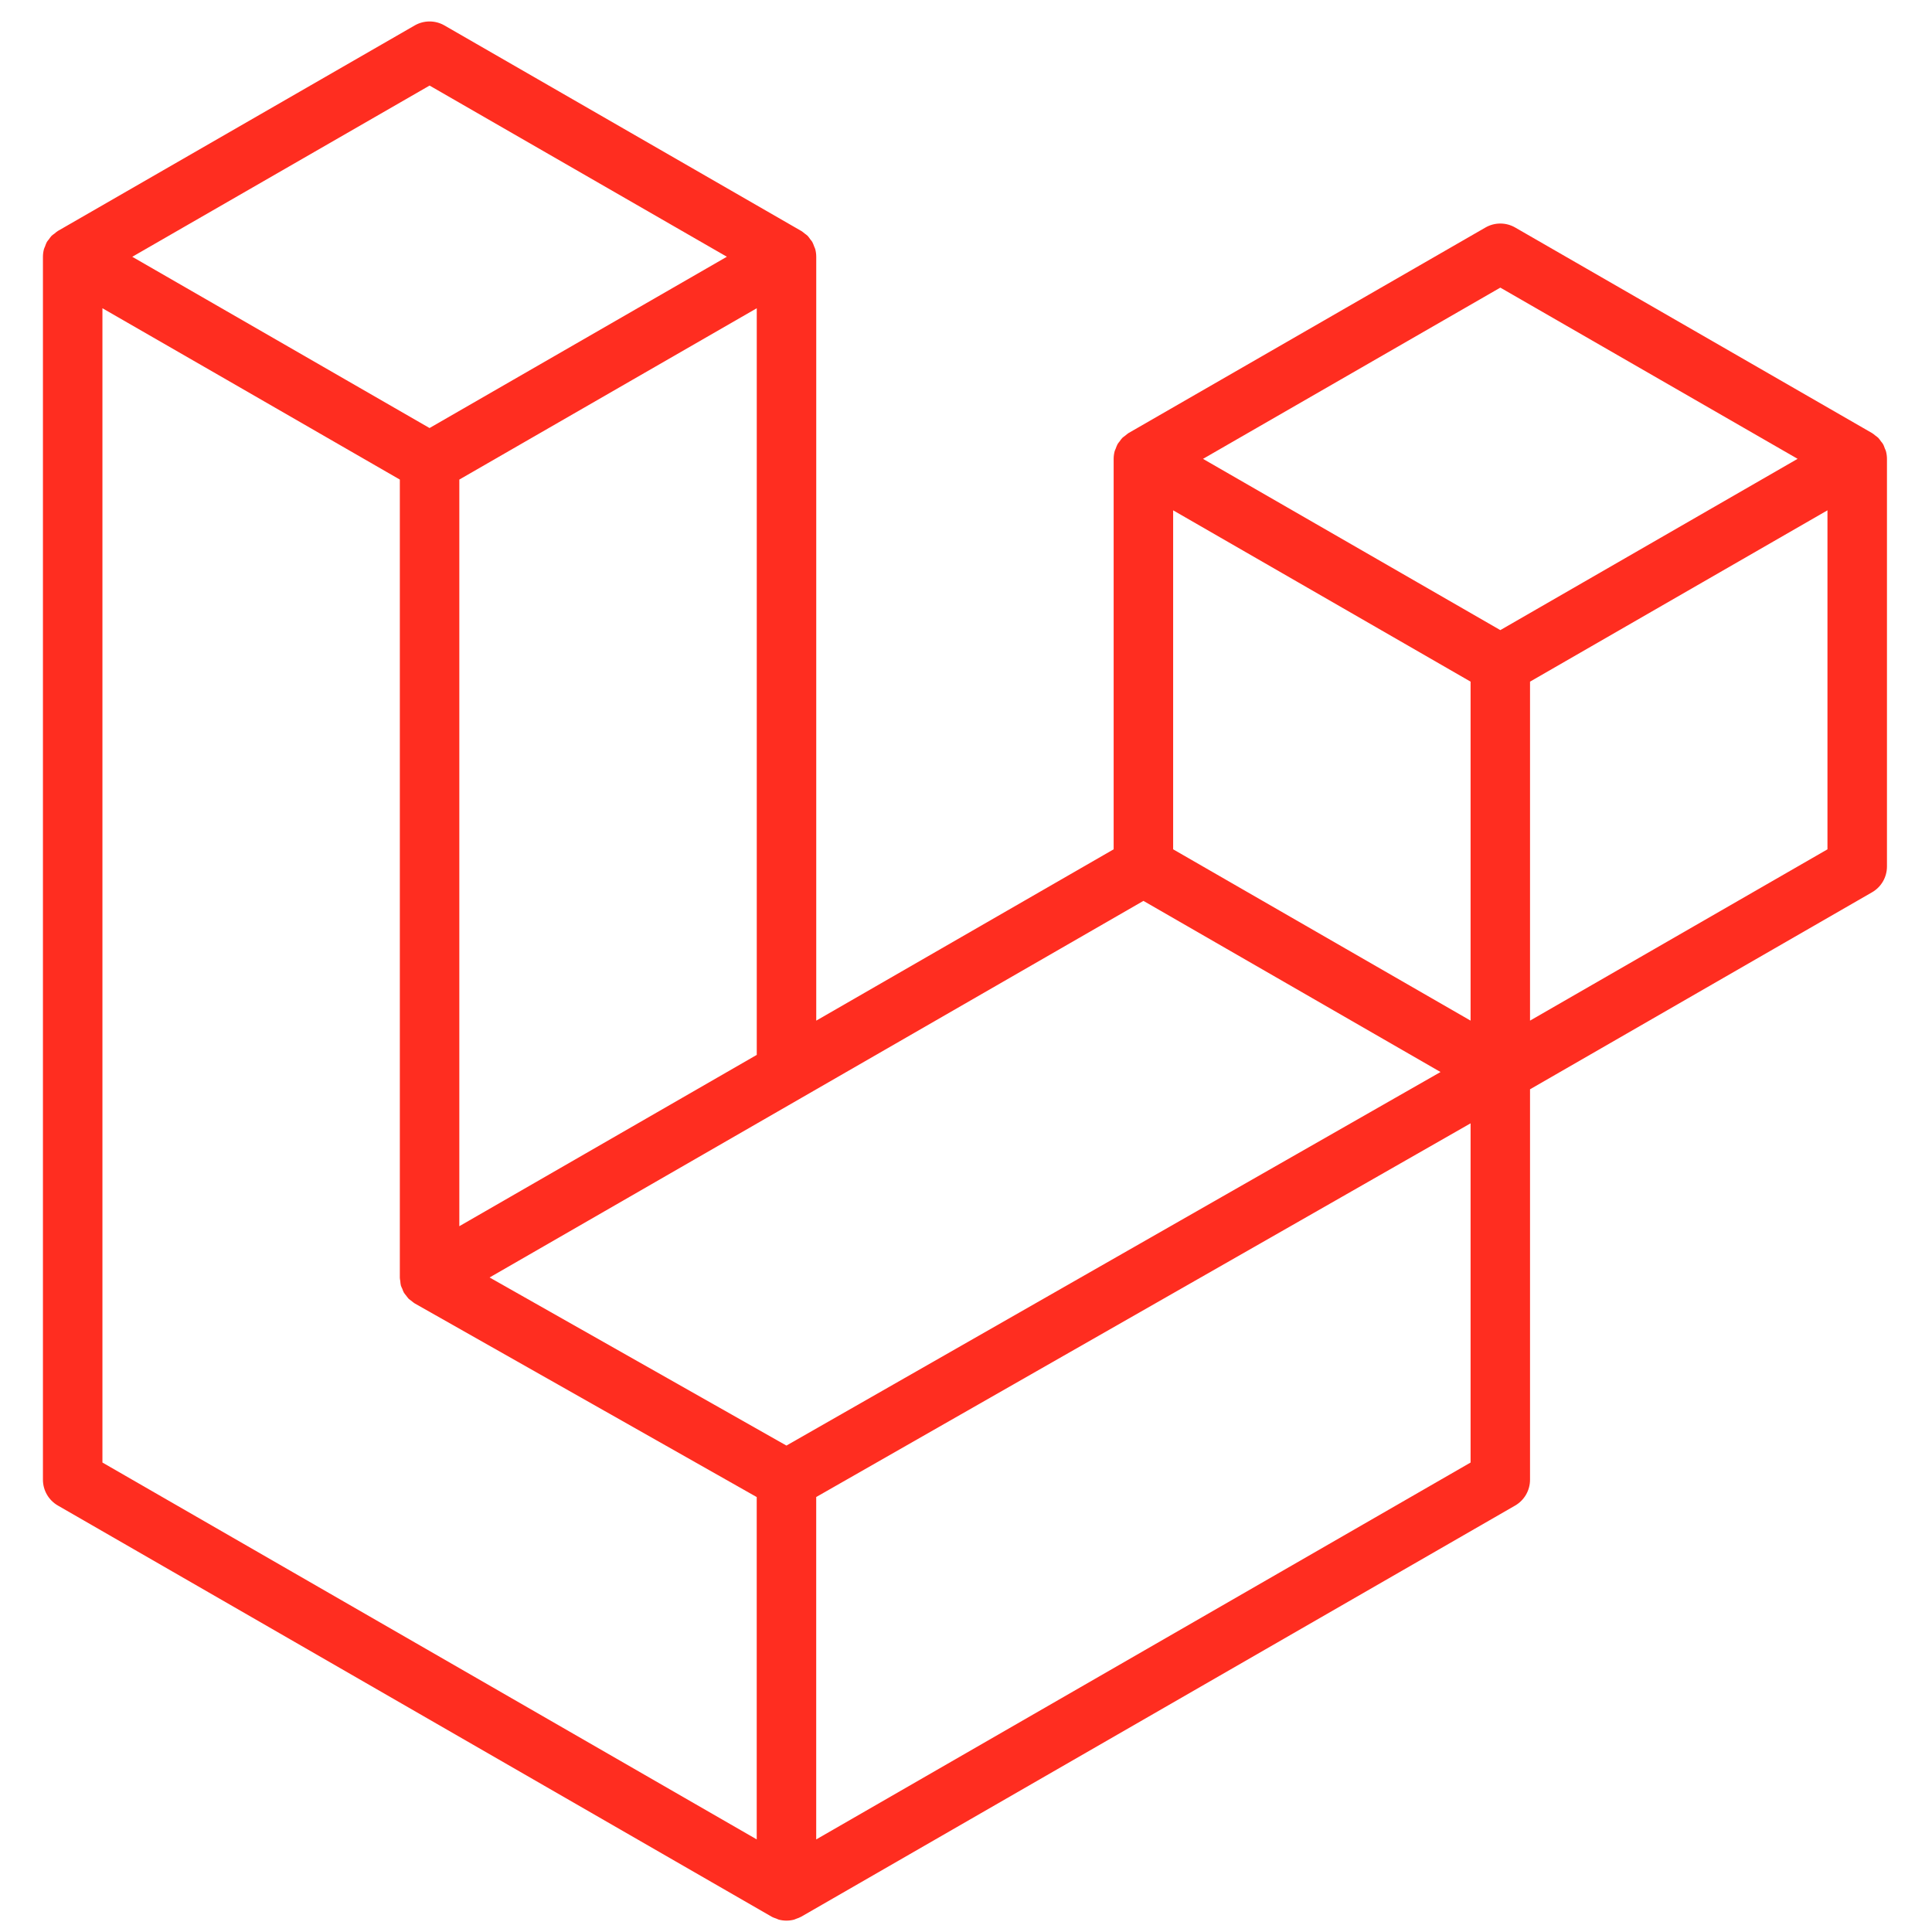
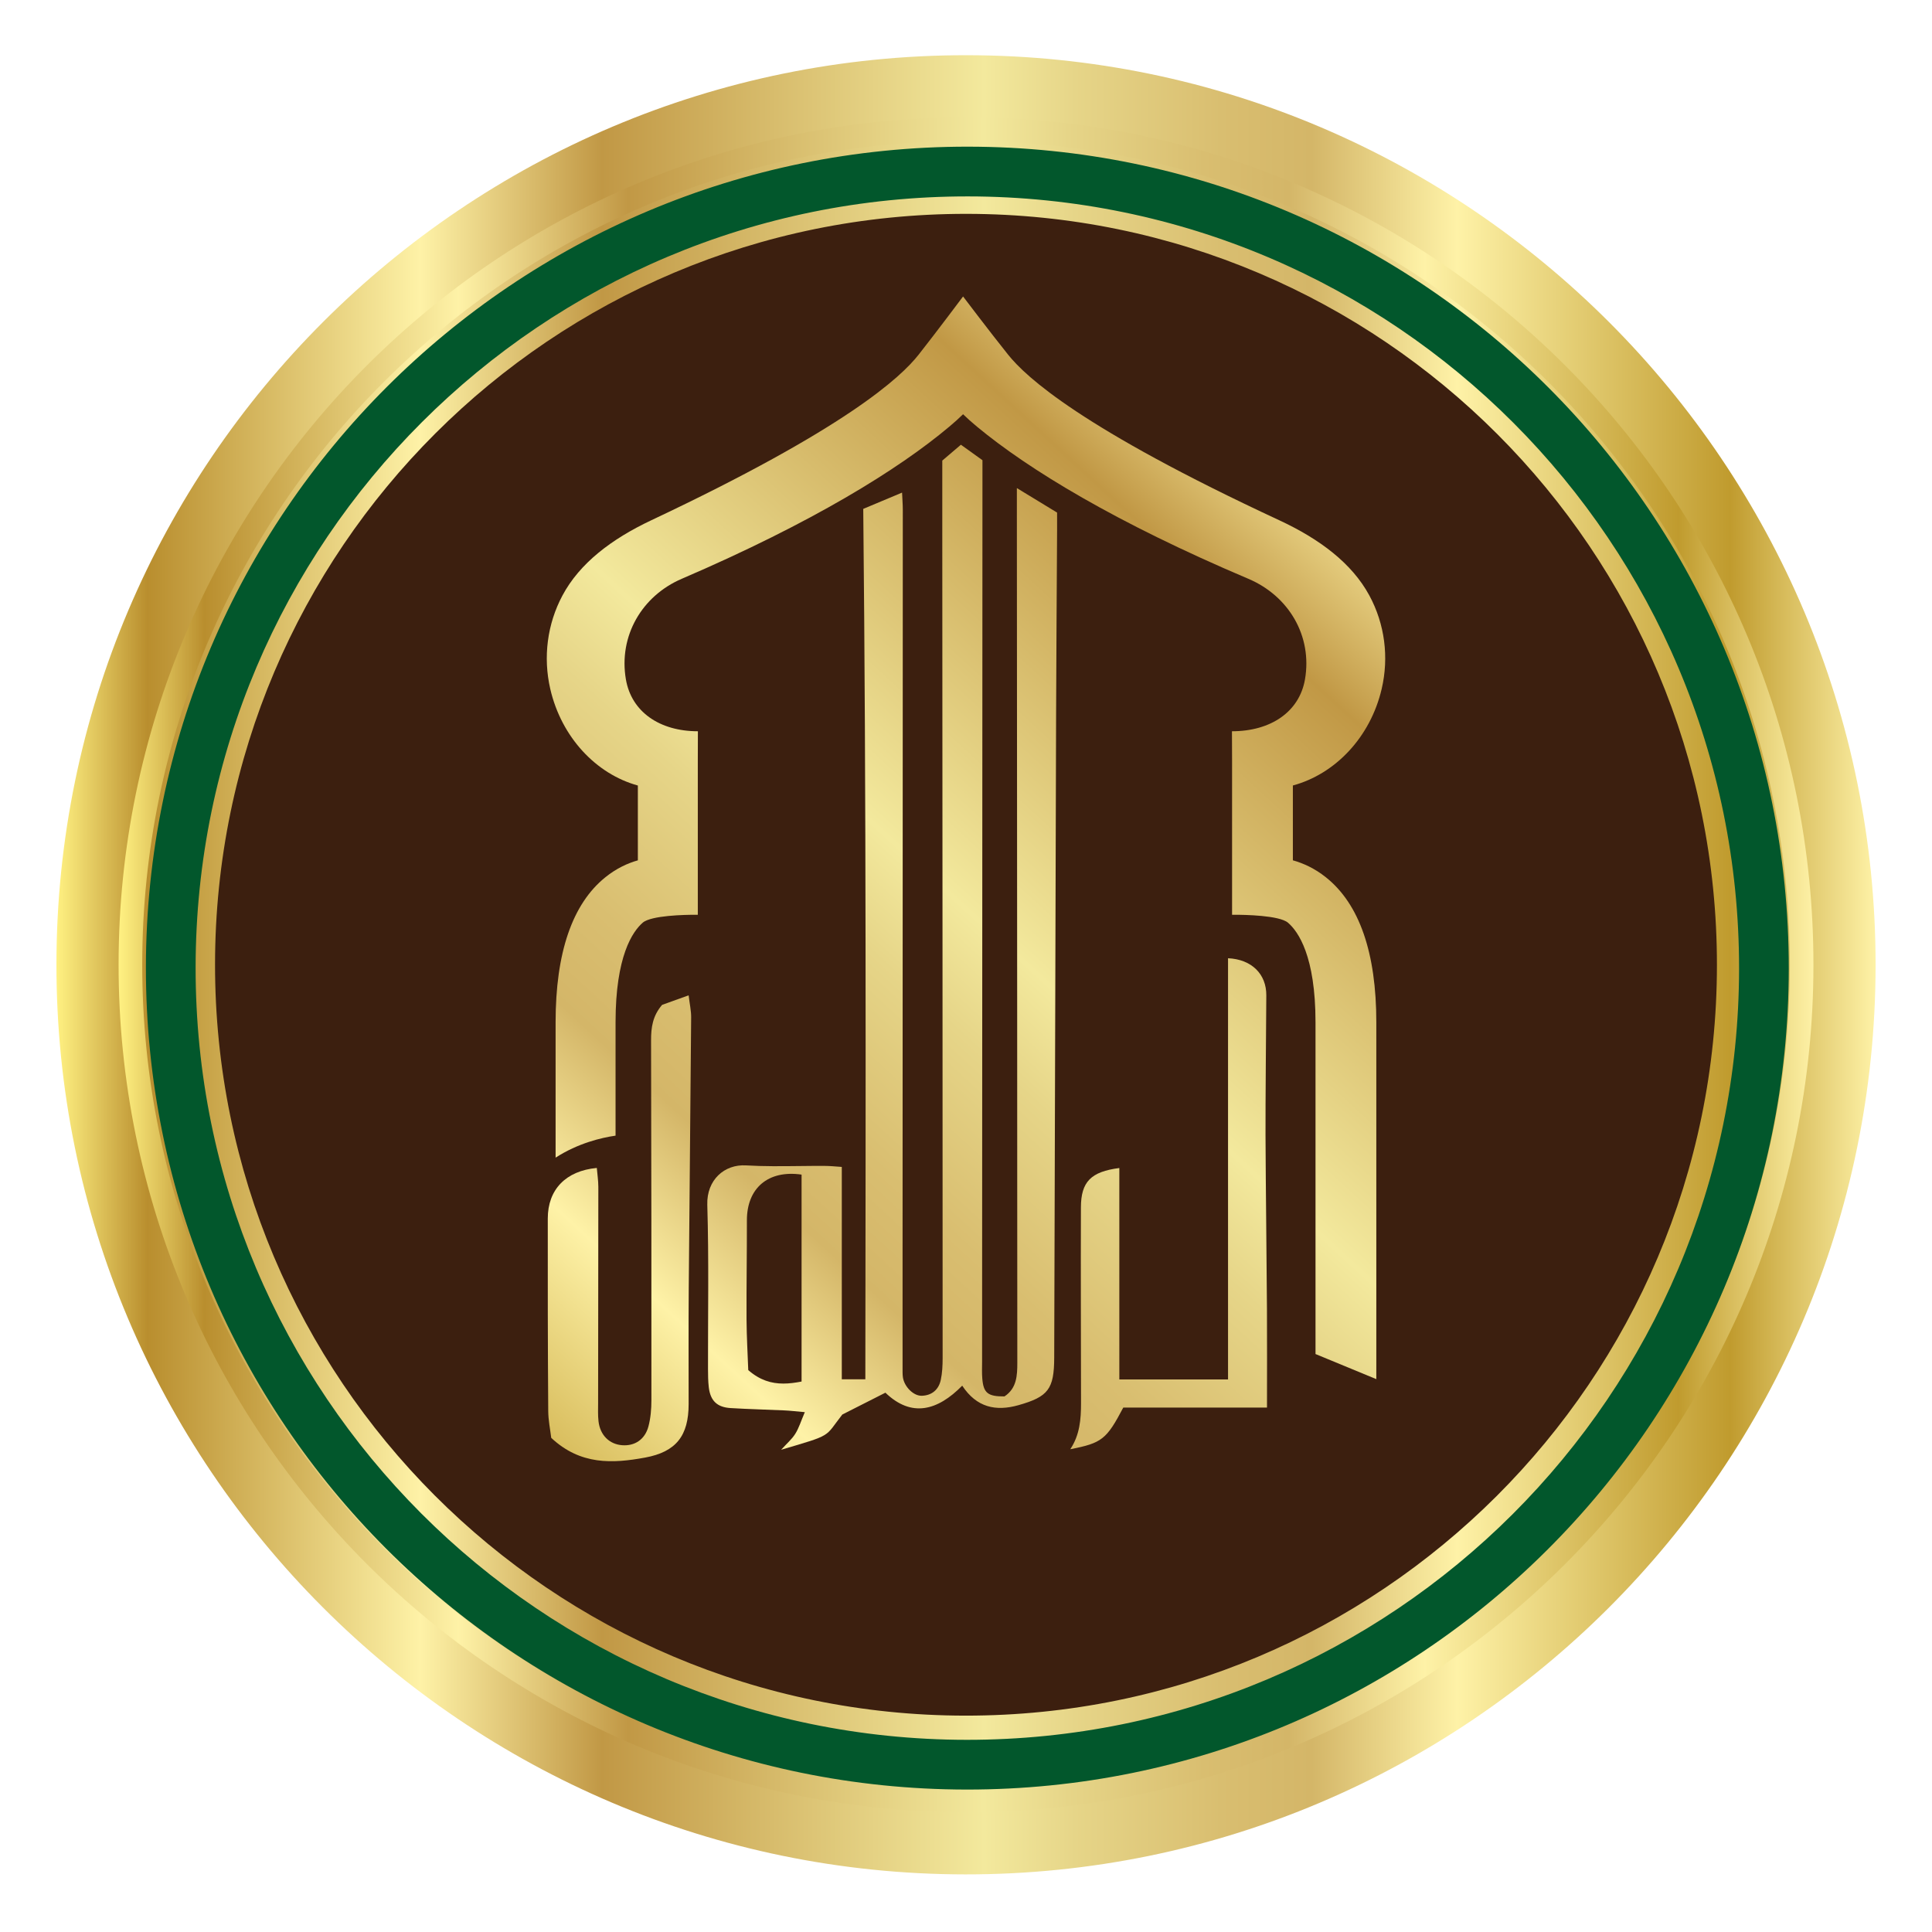
- <svg xmlns="http://www.w3.org/2000/svg" width="166" height="166" viewBox="0 0 166 166" fill="none">
-   <path fill-rule="evenodd" clip-rule="evenodd" d="M162.041 38.759C162.099 38.977 162.129 39.201 162.13 39.426V74.452C162.13 74.902 162.011 75.344 161.786 75.733C161.561 76.122 161.237 76.444 160.847 76.668L131.462 93.594V127.141C131.462 128.054 130.977 128.897 130.186 129.357L68.847 164.683C68.707 164.763 68.554 164.814 68.401 164.868C68.343 164.887 68.289 164.922 68.228 164.938C67.8 165.051 67.349 165.051 66.92 164.938C66.85 164.919 66.786 164.881 66.719 164.855C66.579 164.804 66.432 164.76 66.298 164.683L4.972 129.357C4.583 129.133 4.259 128.81 4.034 128.421C3.808 128.032 3.69 127.591 3.689 127.141L3.689 22.063C3.689 21.834 3.721 21.61 3.779 21.393C3.798 21.32 3.843 21.253 3.868 21.179C3.916 21.045 3.961 20.908 4.031 20.783C4.079 20.7 4.149 20.633 4.206 20.557C4.28 20.454 4.347 20.349 4.433 20.26C4.506 20.186 4.602 20.132 4.685 20.068C4.778 19.992 4.861 19.909 4.966 19.848L35.633 2.185C36.022 1.961 36.462 1.844 36.91 1.844C37.358 1.844 37.798 1.961 38.186 2.185L68.851 19.848H68.857C68.959 19.912 69.045 19.992 69.138 20.065C69.221 20.129 69.313 20.186 69.387 20.257C69.476 20.349 69.54 20.454 69.616 20.557C69.671 20.633 69.744 20.7 69.789 20.783C69.862 20.911 69.904 21.045 69.955 21.179C69.98 21.253 70.025 21.32 70.044 21.396C70.103 21.614 70.133 21.838 70.133 22.063V87.694L95.686 72.974V39.423C95.686 39.2 95.718 38.973 95.775 38.759C95.798 38.683 95.839 38.615 95.865 38.542C95.916 38.408 95.96 38.271 96.031 38.146C96.079 38.063 96.149 37.996 96.203 37.92C96.279 37.818 96.343 37.712 96.433 37.623C96.506 37.549 96.599 37.495 96.681 37.431C96.777 37.355 96.86 37.272 96.962 37.211L127.633 19.548C128.021 19.324 128.461 19.206 128.91 19.206C129.358 19.206 129.798 19.324 130.186 19.548L160.85 37.211C160.959 37.275 161.042 37.355 161.137 37.428C161.217 37.492 161.31 37.549 161.383 37.62C161.473 37.712 161.536 37.818 161.613 37.92C161.67 37.996 161.741 38.063 161.785 38.146C161.859 38.271 161.9 38.408 161.951 38.542C161.98 38.615 162.021 38.683 162.041 38.759ZM157.018 72.974V43.848L146.287 50.028L131.462 58.568V87.694L157.021 72.974H157.018ZM126.354 125.663V96.518L111.771 104.85L70.13 128.626V158.046L126.354 125.663ZM8.801 26.485V125.663L65.018 158.043V128.629L35.649 112L35.64 111.994L35.627 111.988C35.528 111.93 35.445 111.847 35.353 111.777C35.273 111.713 35.18 111.662 35.11 111.592L35.104 111.582C35.021 111.502 34.963 111.403 34.893 111.314C34.829 111.228 34.753 111.154 34.702 111.065L34.699 111.055C34.641 110.96 34.606 110.845 34.565 110.736C34.523 110.64 34.469 110.551 34.443 110.449C34.411 110.328 34.405 110.197 34.392 110.072C34.379 109.976 34.354 109.881 34.354 109.785V109.778V41.205L19.532 32.662L8.801 26.485ZM36.913 7.35L11.364 22.063L36.907 36.777L62.453 22.06L36.907 7.35H36.913ZM50.2 99.174L65.022 90.637V26.485L54.291 32.665L39.466 41.205V105.357L50.2 99.174ZM128.91 24.713L103.363 39.426L128.91 54.14L154.453 39.423L128.91 24.713ZM126.354 58.568L111.529 50.028L100.798 43.848V72.974L115.619 81.511L126.354 87.694V58.568ZM67.571 124.205L105.042 102.803L123.772 92.109L98.245 77.405L68.854 94.334L42.066 109.762L67.571 124.205Z" fill="#FF2D20" />
+ <svg xmlns="http://www.w3.org/2000/svg" xmlns:xlink="http://www.w3.org/1999/xlink" id="Layer_1" data-name="Layer 1" viewBox="0 0 684.44 684.44">
+   <defs>
+     <style>
+       .cls-1 {
+         fill: url(#Nueva_muestra_de_degradado_9-2);
+       }
+ 
+       .cls-2 {
+         fill: url(#Nueva_muestra_de_degradado_9);
+       }
+ 
+       .cls-3 {
+         fill: url(#Nueva_muestra_de_degradado_9-3);
+       }
+ 
+       .cls-4 {
+         fill: url(#Nueva_muestra_de_degradado_9-4);
+       }
+ 
+       .cls-5 {
+         fill: url(#Nueva_muestra_de_degradado_9-6);
+       }
+ 
+       .cls-6 {
+         fill: url(#Nueva_muestra_de_degradado_9-5);
+       }
+ 
+       .cls-7 {
+         fill: #3c1f0f;
+       }
+ 
+       .cls-8 {
+         fill: #02572c;
+       }
+     </style>
+     <linearGradient id="Nueva_muestra_de_degradado_9" data-name="Nueva muestra de degradado 9" x1="19.99" y1="341.79" x2="664.46" y2="341.79" gradientUnits="userSpaceOnUse">
+       <stop offset="0" stop-color="#fff182" />
+       <stop offset=".05" stop-color="#b98e2e" />
+       <stop offset=".2" stop-color="#fef2a7" />
+       <stop offset=".3" stop-color="#c19845" />
+       <stop offset=".51" stop-color="#f3e99d" />
+       <stop offset=".56" stop-color="#e6d588" />
+       <stop offset=".64" stop-color="#d9be70" />
+       <stop offset=".69" stop-color="#d4b668" />
+       <stop offset=".77" stop-color="#fef2a7" />
+       <stop offset=".92" stop-color="#c09b2e" />
+       <stop offset="1" stop-color="#fef2a7" />
+     </linearGradient>
+     <linearGradient id="Nueva_muestra_de_degradado_9-2" data-name="Nueva muestra de degradado 9" x1="43.55" y1="341.48" x2="643.98" y2="341.48" gradientTransform="translate(-1.26 .03)" xlink:href="#Nueva_muestra_de_degradado_9" />
+     <linearGradient id="Nueva_muestra_de_degradado_9-3" data-name="Nueva muestra de degradado 9" x1="581.48" y1="72.14" x2="122.44" y2="571.27" xlink:href="#Nueva_muestra_de_degradado_9" />
+     <linearGradient id="Nueva_muestra_de_degradado_9-4" data-name="Nueva muestra de degradado 9" x1="574.99" y1="66.17" x2="115.95" y2="565.31" xlink:href="#Nueva_muestra_de_degradado_9" />
+     <linearGradient id="Nueva_muestra_de_degradado_9-5" data-name="Nueva muestra de degradado 9" x1="678.74" y1="161.59" x2="219.7" y2="660.72" xlink:href="#Nueva_muestra_de_degradado_9" />
+     <linearGradient id="Nueva_muestra_de_degradado_9-6" data-name="Nueva muestra de degradado 9" x1="590.31" y1="80.26" x2="131.27" y2="579.39" xlink:href="#Nueva_muestra_de_degradado_9" />
+   </defs>
+   <circle class="cls-7" cx="348.05" cy="338.08" r="284.9" />
+   <g>
+     <path class="cls-2" d="M342.49,19.56C164.81,19.4,20.14,163.84,19.99,341.53c-.15,177.67,144.28,322.35,321.96,322.5,177.68.14,322.36-144.3,322.51-321.97.15-177.68-144.3-322.35-321.96-322.5ZM341.98,607.79c-146.9-.11-265.91-119.32-265.8-266.23.14-146.94,119.35-265.92,266.26-265.8,146.92.12,265.93,119.31,265.81,266.25-.12,146.91-119.33,265.91-266.27,265.78Z" />
+     <path class="cls-1" d="M342.47,41.57c-165.79-.14-300.31,134.16-300.46,299.96-.13,165.79,134.16,300.32,299.96,300.46,165.81.13,300.33-134.17,300.47-299.96.14-165.8-134.16-300.32-299.98-300.46ZM341.98,633.64c-161.18-.14-291.74-130.92-291.59-292.09.13-161.19,130.9-291.75,292.08-291.62,161.18.14,291.75,130.91,291.61,292.09-.13,161.19-130.92,291.75-292.1,291.61Z" />
+   </g>
+   <path class="cls-8" d="M342.93,51.96c-160.72-.12-291.11,130.05-291.24,290.77-.14,160.72,130.03,291.11,290.75,291.25,160.73.13,291.12-130.04,291.26-290.77.14-160.71-130.05-291.11-290.77-291.25ZM342.45,616.36c-151-.13-273.28-122.63-273.15-273.61.12-150.99,122.62-273.29,273.62-273.17,150.98.13,273.29,122.63,273.17,273.62-.14,150.99-122.63,273.28-273.63,273.16Z" />
+   <g>
+     <path class="cls-3" d="M265.08,485.37c-.2-5.56-.57-11.83-.61-18.09-.05-11.66.15-23.31.13-34.97-.01-11.34,7.47-17.91,19.37-16.19v73.31c-2.2.43-4.34.72-6.45.72-4.25,0-8.33-1.18-12.45-4.78M333.82,163.2v24.22c.06,97.92.11,195.84.12,293.77,0,2.55-.12,5.16-.65,7.64-.73,3.46-3.14,5.52-6.7,5.64-2.96.11-6.21-3.18-6.72-6.51-.17-1.15-.11-2.36-.12-3.54-.01-13.64-.01-27.3,0-40.95.03-87.63.05-175.26.08-262.89,0-1.92-.17-3.83-.26-6.07-4.68,1.96-8.81,3.7-13.75,5.77,1.06,102.92.87,205.46.74,308.36h-8.34v-75.24c-2.55-.18-4.3-.36-6.06-.36-3.02-.02-6.04.02-9.03.05-6.3.07-12.58.14-18.84-.23-7.63-.47-13.98,5.13-13.72,13.95.58,19.38.22,38.77.25,58.17,0,2.17.03,4.36.28,6.5.56,4.74,2.92,7.06,7.72,7.35,6.3.39,12.65.53,18.95.82,2.07.09,4.13.34,7.35.63-1.37,3.19-2.09,5.61-3.37,7.65-1.22,1.95-3.05,3.49-5.02,5.67,18.52-5.47,15.24-4.27,21.67-12.48,5.98-3.03,10.4-5.28,15.27-7.74,9.22,8.89,18.46,6.42,27.21-2.49,5.1,7.74,11.91,9.18,19.94,6.91,10.54-2.98,12.62-5.7,12.65-16.87.22-75.92.43-151.86.67-227.79.07-21.76.23-43.52.35-65.28,0-2.13,0-4.28,0-6.27-4.84-2.95-9.13-5.56-14.25-8.68v7.1c.05,59.94.09,119.87.11,179.82.03,40.95,0,81.89.05,122.85,0,4.67-.2,9.15-4.55,12.02-5.88.05-7.45-1.2-7.86-6.34-.17-1.97-.07-3.96-.07-5.93.05-104.26.09-208.51.13-312.76v-6.64c-2.88-2.06-5.21-3.74-7.64-5.48-2.14,1.83-4.22,3.61-6.6,5.63" />
+     <path class="cls-4" d="M234.57,355.98c-3.37,3.91-3.93,8.05-3.92,12.55.12,42.5.13,84.98.12,127.49,0,3.13-.26,6.35-1.06,9.35-1.27,4.65-4.88,6.95-9.29,6.62-4.53-.33-7.83-3.55-8.39-8.49-.25-2.14-.14-4.34-.14-6.51.02-25.5.08-50.99.08-76.49,0-2.25-.36-4.49-.54-6.74-11.02,1.03-17.36,7.68-17.37,17.9-.03,22.74,0,45.47.16,68.2.02,3.31.72,6.61,1.06,9.52,10.37,9.72,21.77,9.1,33.26,6.99,11.02-2.03,15.41-7.76,15.42-18.94.01-13.65-.07-27.28.04-40.93.25-32.01.61-64.01.85-96.03.03-2.39-.53-4.78-.89-7.86-3.91,1.4-6.84,2.46-9.38,3.37" />
+     <path class="cls-6" d="M435.05,488.69h-38.51v-74.9c-10.09,1.29-13.58,4.9-13.61,13.93-.08,23.14.02,46.27.04,69.4,0,5.65-.43,11.23-3.81,16.29,11.2-2.19,12.83-3.46,18.78-14.76h50.91c0-12.3.06-23.55-.01-34.79-.13-20.56-.42-41.11-.51-61.68-.05-11.45.22-38.11.28-49.56.05-7.49-5.14-12.76-13.56-13.15v149.23Z" />
+     <path class="cls-5" d="M325.44,125.64c-6.3,8-25.69,26.13-94.71,58.67-14.19,6.7-25.38,15.26-31.47,26.65-5.39,10.09-6.92,21.87-4.31,33.15,3.96,17.09,16.23,30.11,31.02,34.17v26.51c-3.62,1.02-7.62,2.84-11.56,6.03-11.67,9.43-17.58,26.7-17.58,51.33v47.96c8-5.14,16.2-7.06,21.24-7.79v-40.17c0-23.43,6.03-32.15,9.62-35.27,3.01-2.62,15.21-2.81,18.62-2.81.57,0,.9.01.9.01v-54.75l.03-10.27c-13.59,0-23.54-6.89-25.51-18.39-2.62-15.35,5.64-29.55,19.81-35.63,46.21-19.87,76.74-38.73,94.76-53.89,1.83-1.52,3.45-3,4.88-4.4,1.45,1.4,3.09,2.89,4.93,4.4,18.29,15.17,49.25,34.02,96.12,53.89,14.37,6.09,22.73,20.29,20.08,35.63-1.99,11.5-12.1,18.39-25.87,18.39l.04,10.27v54.75s.33-.01.9-.01c3.47,0,15.83.19,18.91,2.81,3.63,3.12,9.75,11.84,9.75,35.27v117.54l21.54,8.89v-126.44c0-24.62-6.01-41.9-17.84-51.33-3.98-3.18-8.06-5.01-11.72-6.03v-26.51c15.01-4.06,27.44-17.08,31.45-34.17,2.65-11.28,1.1-23.06-4.36-33.15-6.17-11.39-17.52-19.95-31.93-26.65-69.99-32.54-89.67-50.68-96.06-58.67-6.39-7.98-15.94-20.6-15.94-20.6,0,0-9.45,12.62-15.73,20.6" />
+   </g>
</svg>
